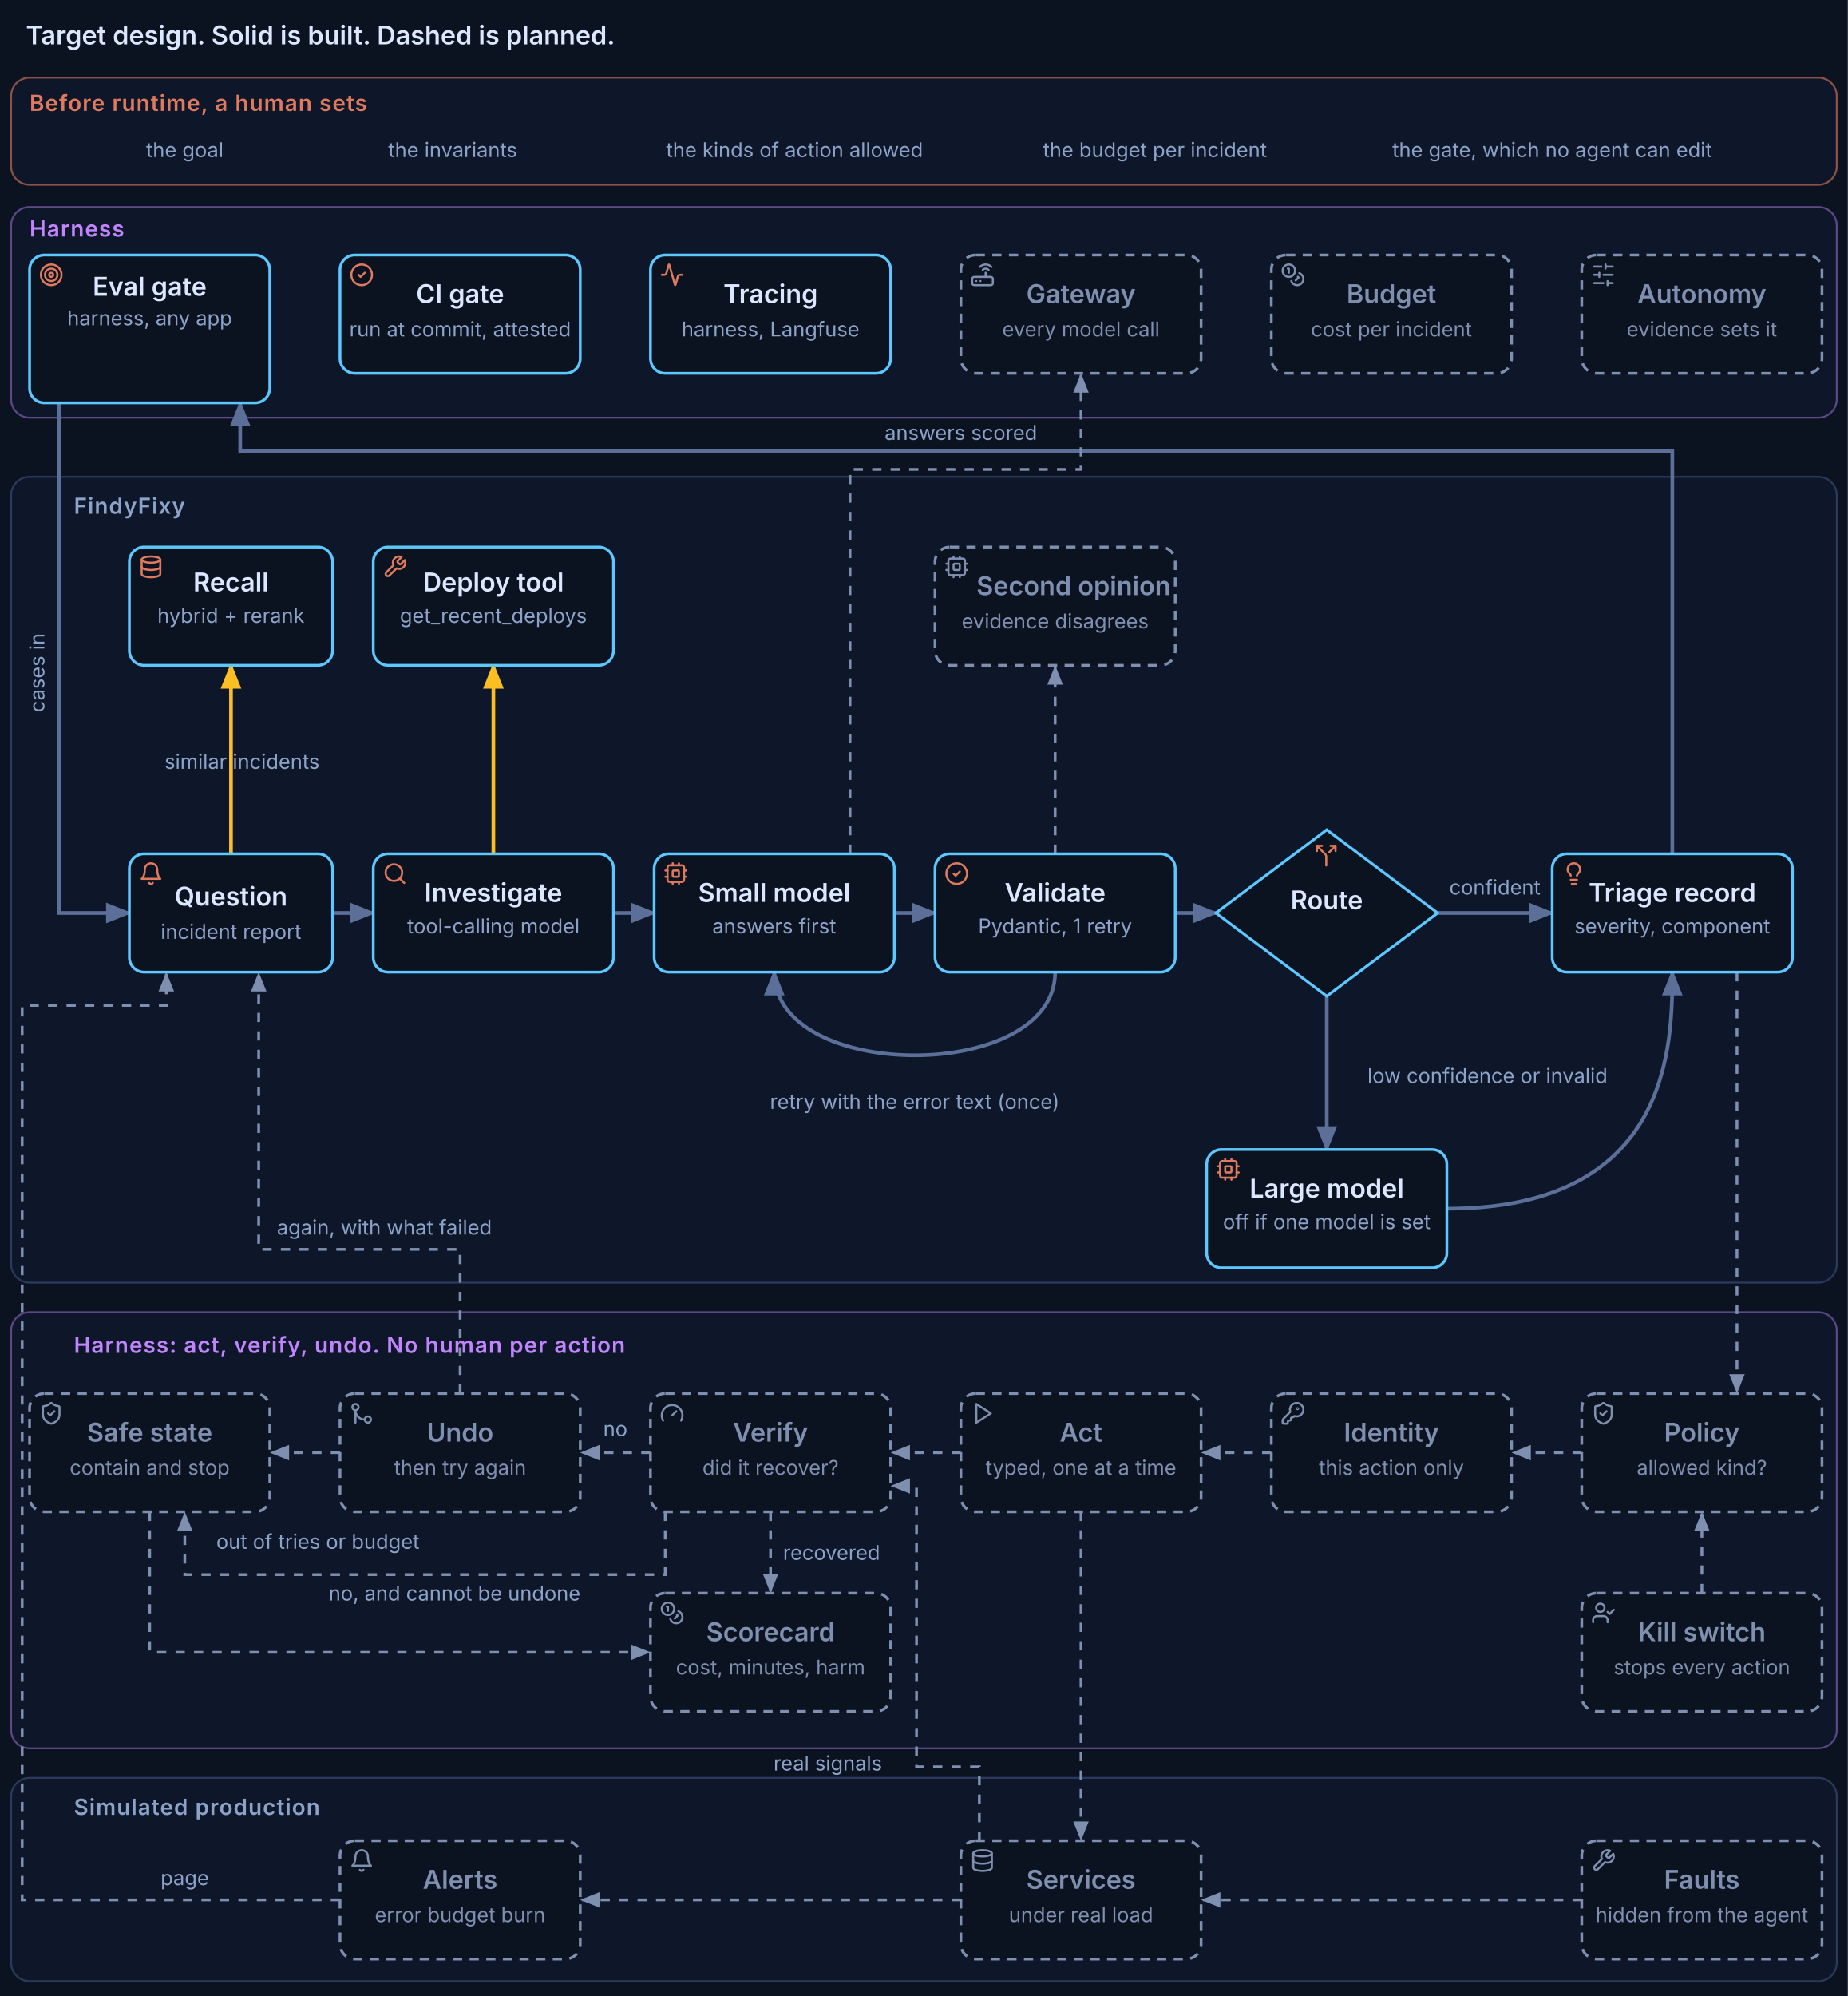
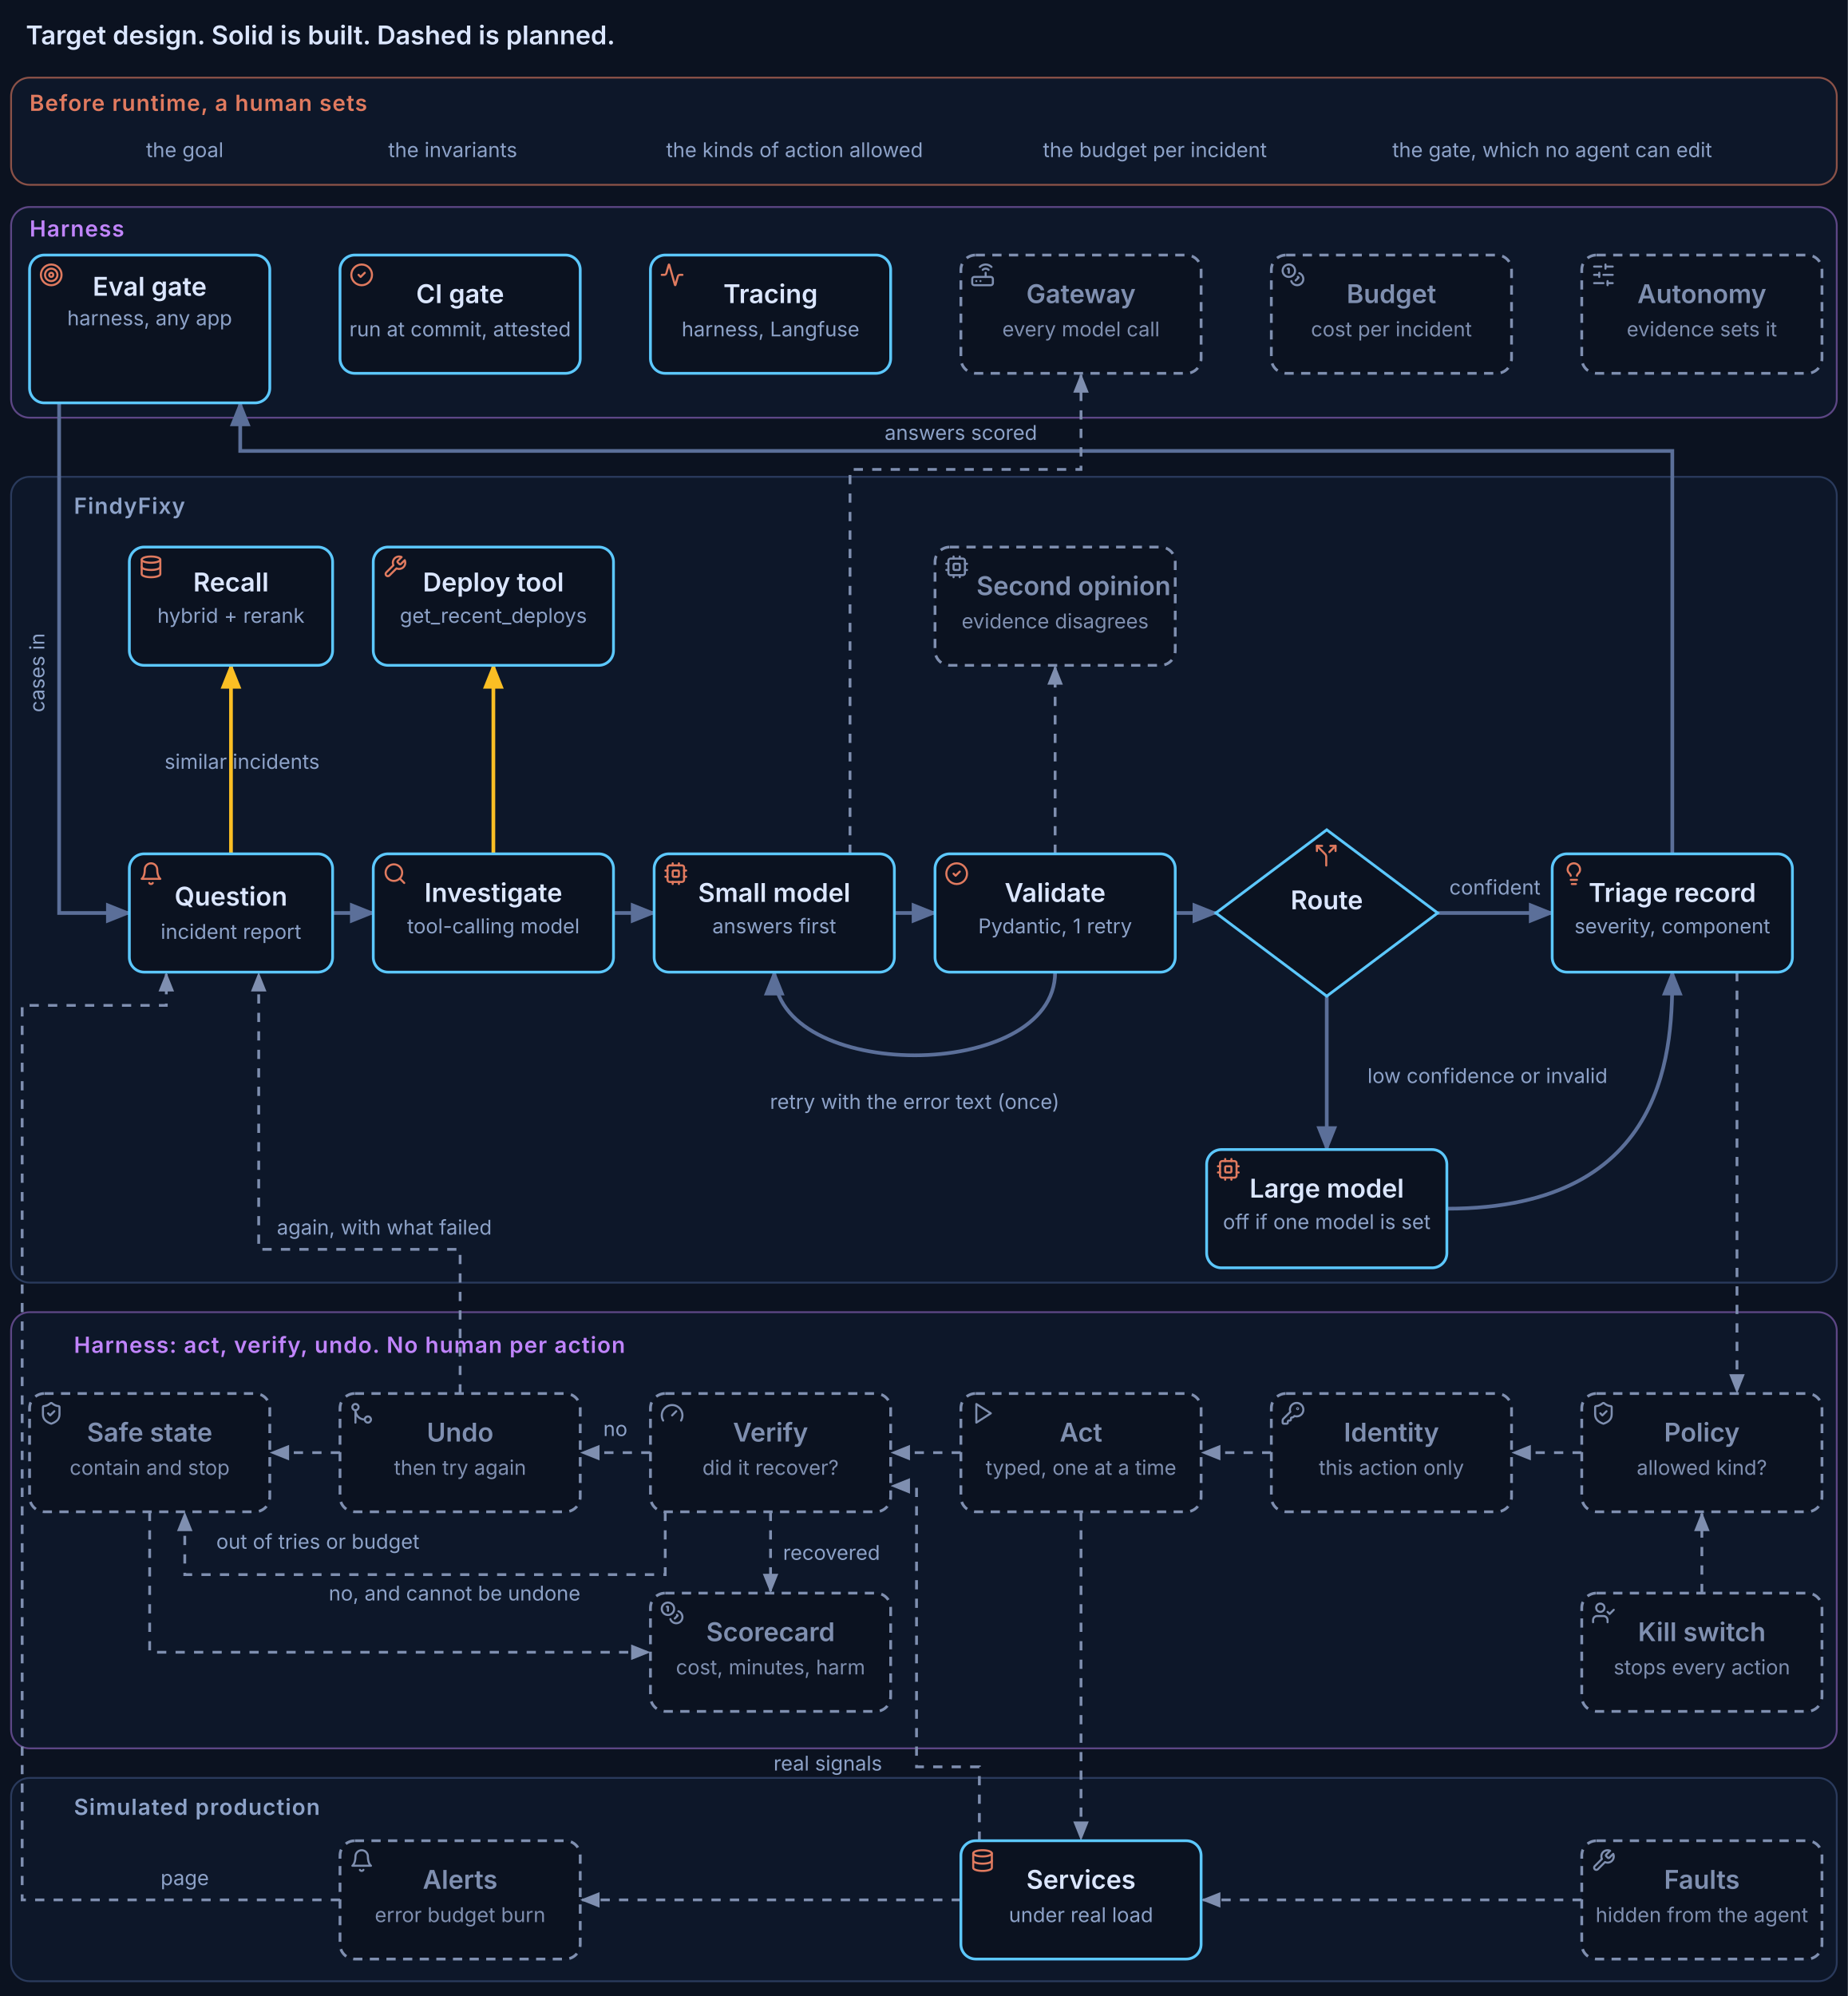
<svg xmlns="http://www.w3.org/2000/svg" viewBox="-60 -234 1000 1080" width="1000" height="1080" role="img" aria-label="Target design. Solid is built. Dashed is planned.">
  <style>
.lane { fill: #0d1729; stroke: #2a3a5c; stroke-width: 1; }
.lane.harness { stroke: #c084fc; stroke-opacity: .45; }
.lane-label { fill: #8da2c8; font-size: 12px; font-weight: 600; letter-spacing: .04em; }
.lane-label.harness { fill: #c084fc; }
.node rect, .node polygon { fill: #0b1220; stroke: #5cc8ff; stroke-width: 1.5; }
.node .t { fill: #dbe6ff; font-size: 14px; font-weight: 600; text-anchor: middle; }
.node .s, .node .badge { fill: #8da2c8; font-size: 11px; text-anchor: middle; }
.node[data-status=planned] rect { stroke: #7f8fb0; stroke-dasharray: 5 4; }
.node[data-status=planned] .t, .node[data-status=planned] .s { fill: #7f8fb0; }
.edge { fill: none; stroke: #5b6f99; stroke-width: 2; marker-end: url(#arrow); }
.edge.tool { stroke: #fbbf24; marker-end: url(#arrow-tool); }
.edge-label { fill: #8da2c8; font-size: 11px; text-anchor: middle; }
.edge.planned { stroke: #7f8fb0; stroke-width: 1.5; stroke-dasharray: 5 5; marker-end: url(#arrow-planned); }
.lane.human { stroke: #e07a5f; stroke-opacity: .6; }
.lane-label.human { fill: #e07a5f; }
.node .i.i.i { fill: none; stroke: #e07a5f; stroke-width: 2; stroke-linecap: round; stroke-linejoin: round; }
.node[data-status=planned] .i.i.i { stroke: #7f8fb0; stroke-dasharray: none; }
.caption { fill: #dbe6ff; font-size: 14px; font-weight: 600; }
text { font-family: ui-sans-serif, system-ui, -apple-system, "Segoe UI", sans-serif; }
</style>
  <defs>
    <marker id="arrow" viewBox="0 0 10 10" refX="9" refY="5" markerWidth="7" markerHeight="7" orient="auto">
      <path d="M0,1 L10,5 L0,9 z" fill="#5b6f99" />
    </marker>
    <marker id="arrow-tool" viewBox="0 0 10 10" refX="9" refY="5" markerWidth="7" markerHeight="7" orient="auto">
      <path d="M0,1 L10,5 L0,9 z" fill="#fbbf24" />
    </marker>
    <marker id="arrow-planned" viewBox="0 0 10 10" refX="9" refY="5" markerWidth="7" markerHeight="7" orient="auto">
      <path d="M0,1 L10,5 L0,9 z" fill="#7f8fb0" />
    </marker>
  </defs>
  <rect x="-60" y="-234" width="1000" height="1080" fill="#0b1220" />
  <text class="caption" x="-46" y="-210">Target design. Solid is built. Dashed is planned.</text>
  <rect class="lane human" x="-54" y="-192" width="988" height="58" rx="10" />
  <text class="lane-label human" x="-44" y="-174">Before runtime, a human sets</text>
  <rect class="lane harness" x="-54" y="-122" width="988" height="114" rx="10" />
  <text class="lane-label harness" x="-44" y="-106">Harness</text>
  <rect class="lane" x="-54" y="24" width="988" height="436" rx="10" />
  <text class="lane-label" x="-20" y="44">FindyFixy</text>
  <rect class="lane harness" x="-54" y="476" width="988" height="236" rx="10" />
  <text class="lane-label harness" x="-20" y="498">Harness: act, verify, undo. No human per action</text>
  <rect class="lane" x="-54" y="728" width="988" height="110" rx="10" />
  <text class="lane-label" x="-20" y="748">Simulated production</text>
  <path id="e_eval_q" class="edge" d="M-28,-16 L-28,260 L10,260" />
  <path id="e_rec_eval" class="edge" d="M845,228 L845,10 L70,10 L70,-16" />
  <path id="e_q_inv" class="edge" d="M120,260 L142,260" />
  <path id="e_inv_small" class="edge" d="M272,260 L294,260" />
  <path id="e_small_val" class="edge" d="M424,260 L446,260" />
  <path id="e_val_route" class="edge" d="M576,260 L598,260" />
  <path id="e_retry" class="edge" d="M511,292 C511,352 359,352 359,292" />
  <path id="e_route_rec" class="edge" d="M718,260 L780,260" />
  <path id="e_route_large" class="edge" d="M658,305 L658,388" />
  <path id="e_large_rec" class="edge" d="M723,420 C845,420 845,330 845,292" />
  <path id="e_q_recall" class="edge tool" d="M65,228 L65,126" />
  <path id="e_inv_tool" class="edge tool" d="M207,228 L207,126" />
  <path id="p_small_gateway" class="edge planned" d="M400,228 L400,20 L525,20 L525,-31" />
  <path id="p_val_second" class="edge planned" d="M511,228 L511,127" />
  <path id="p_rec_policy" class="edge planned" d="M880,292 L880,519" />
  <path id="p_policy_identity" class="edge planned" d="M796,552 L759,552" />
  <path id="p_identity_act" class="edge planned" d="M628,552 L591,552" />
  <path id="p_act_verify" class="edge planned" d="M460,552 L423,552" />
  <path id="p_verify_undo" class="edge planned" d="M292,552 L255,552" />
  <path id="p_verify_safe" class="edge planned" d="M300,584 L300,618 L40,618 L40,585" />
  <path id="p_undo_safe" class="edge planned" d="M124,552 L87,552" />
  <path id="p_undo_again" class="edge planned" d="M189,520 L189,442 L80,442 L80,293" />
  <path id="p_verify_score" class="edge planned" d="M357,584 L357,627" />
  <path id="p_safe_score" class="edge planned" d="M21,584 L21,660 L291,660" />
  <path id="p_kill_policy" class="edge planned" d="M861,628 L861,585" />
  <path id="p_act_services" class="edge planned" d="M525,584 L525,761" />
  <path id="p_services_verify" class="edge planned" d="M470,762 L470,722 L436,722 L436,570 L423,570" />
  <path id="p_services_alerts" class="edge planned" d="M460,794 L255,794" />
  <path id="p_faults_services" class="edge planned" d="M796,794 L591,794" />
  <path id="p_alerts_question" class="edge planned" d="M124,794 L-48,794 L-48,310 L30,310 L30,293" />
  <text class="edge-label" x="40" y="-149">the goal</text>
  <text class="edge-label" x="185" y="-149">the invariants</text>
  <text class="edge-label" x="370" y="-149">the kinds of action allowed</text>
  <text class="edge-label" x="565" y="-149">the budget per incident</text>
  <text class="edge-label" x="780" y="-149">the gate, which no agent can edit</text>
  <text class="edge-label" x="-36" y="130" transform="rotate(-90 -36 130)">cases in</text>
  <text class="edge-label" x="460" y="4">answers scored</text>
  <text class="edge-label" x="435" y="366">retry with the error text (once)</text>
  <text class="edge-label" x="749" y="250">confident</text>
  <text class="edge-label" x="745" y="352">low confidence or invalid</text>
  <text class="edge-label" x="71" y="182">similar incidents</text>
  <text class="edge-label" x="273" y="543">no</text>
  <text class="edge-label" x="112" y="604">out of tries or budget</text>
  <text class="edge-label" x="186" y="632">no, and cannot be undone</text>
  <text class="edge-label" x="148" y="434">again, with what failed</text>
  <text class="edge-label" x="390" y="610">recovered</text>
  <text class="edge-label" x="388" y="724">real signals</text>
  <text class="edge-label" x="40" y="786">page</text>
  <g class="node" id="n_q" data-status="built">
    <rect x="10" y="228" width="110" height="64" rx="8" />
    <path class="i" transform="translate(15 232) scale(.56)" d="M6 8a6 6 0 0 1 12 0c0 7 3 9 3 9H3s3-2 3-9" />
    <path class="i" transform="translate(15 232) scale(.56)" d="M10.3 21a1.94 1.94 0 0 0 3.4 0" />
    <text class="t" x="65" y="256">Question</text>
    <text class="s" x="65" y="274">incident report</text>
  </g>
  <g class="node" id="n_inv" data-status="built">
    <rect x="142" y="228" width="130" height="64" rx="8" />
    <circle class="i" transform="translate(147 232) scale(.56)" cx="11" cy="11" r="8" />
    <path class="i" transform="translate(147 232) scale(.56)" d="m21 21-4.3-4.3" />
    <text class="t" x="207" y="254">Investigate</text>
    <text class="s" x="207" y="271">tool-calling model</text>
    <text class="badge" x="207" y="286" id="b_inv"> </text>
  </g>
  <g class="node" id="n_small" data-status="built">
    <rect x="294" y="228" width="130" height="64" rx="8" />
    <rect class="i" transform="translate(299 232) scale(.56)" width="16" height="16" x="4" y="4" rx="2" />
    <rect class="i" transform="translate(299 232) scale(.56)" width="6" height="6" x="9" y="9" rx="1" />
    <path class="i" transform="translate(299 232) scale(.56)" d="M15 2v2" />
    <path class="i" transform="translate(299 232) scale(.56)" d="M15 20v2" />
    <path class="i" transform="translate(299 232) scale(.56)" d="M2 15h2" />
    <path class="i" transform="translate(299 232) scale(.56)" d="M2 9h2" />
    <path class="i" transform="translate(299 232) scale(.56)" d="M20 15h2" />
    <path class="i" transform="translate(299 232) scale(.56)" d="M20 9h2" />
    <path class="i" transform="translate(299 232) scale(.56)" d="M9 2v2" />
    <path class="i" transform="translate(299 232) scale(.56)" d="M9 20v2" />
    <text class="t" x="359" y="254">Small model</text>
    <text class="s" x="359" y="271">answers first</text>
    <text class="badge" x="359" y="286" id="b_small"> </text>
  </g>
  <g class="node" id="n_val" data-status="built">
    <rect x="446" y="228" width="130" height="64" rx="8" />
    <circle class="i" transform="translate(451 232) scale(.56)" cx="12" cy="12" r="10" />
    <path class="i" transform="translate(451 232) scale(.56)" d="m9 12 2 2 4-4" />
    <text class="t" x="511" y="254">Validate</text>
    <text class="s" x="511" y="271">Pydantic, 1 retry</text>
    <text class="badge" x="511" y="286" id="b_val"> </text>
  </g>
  <g class="node" id="n_route" data-status="built">
    <polygon points="658,215 718,260 658,305 598,260" />
    <path class="i" transform="translate(651 222) scale(.56)" d="M16 3h5v5" />
    <path class="i" transform="translate(651 222) scale(.56)" d="M8 3H3v5" />
    <path class="i" transform="translate(651 222) scale(.56)" d="M12 22v-8.3a4 4 0 0 0-1.172-2.872L3 3" />
    <path class="i" transform="translate(651 222) scale(.56)" d="m15 9 6-6" />
    <text class="t" x="658" y="258">Route</text>
    <text class="badge" x="658" y="274" id="b_route"> </text>
  </g>
  <g class="node" id="n_large" data-status="built">
    <rect x="593" y="388" width="130" height="64" rx="8" />
    <rect class="i" transform="translate(598 392) scale(.56)" width="16" height="16" x="4" y="4" rx="2" />
    <rect class="i" transform="translate(598 392) scale(.56)" width="6" height="6" x="9" y="9" rx="1" />
    <path class="i" transform="translate(598 392) scale(.56)" d="M15 2v2" />
    <path class="i" transform="translate(598 392) scale(.56)" d="M15 20v2" />
    <path class="i" transform="translate(598 392) scale(.56)" d="M2 15h2" />
    <path class="i" transform="translate(598 392) scale(.56)" d="M2 9h2" />
    <path class="i" transform="translate(598 392) scale(.56)" d="M20 15h2" />
    <path class="i" transform="translate(598 392) scale(.56)" d="M20 9h2" />
    <path class="i" transform="translate(598 392) scale(.56)" d="M9 2v2" />
    <path class="i" transform="translate(598 392) scale(.56)" d="M9 20v2" />
    <text class="t" x="658" y="414">Large model</text>
    <text class="s" x="658" y="431">off if one model is set</text>
    <text class="badge" x="658" y="446" id="b_large"> </text>
  </g>
  <g class="node" id="n_rec" data-status="built">
    <rect x="780" y="228" width="130" height="64" rx="8" />
    <path class="i" transform="translate(785 232) scale(.56)" d="M15 14c.2-1 .7-1.7 1.5-2.5 1-.9 1.5-2.2 1.5-3.5A6 6 0 0 0 6 8c0 1 .2 2.2 1.5 3.5.7.7 1.3 1.5 1.5 2.5" />
    <path class="i" transform="translate(785 232) scale(.56)" d="M9 18h6" />
    <path class="i" transform="translate(785 232) scale(.56)" d="M10 22h4" />
    <text class="t" x="845" y="254">Triage record</text>
    <text class="s" x="845" y="271">severity, component</text>
    <text class="badge" x="845" y="286" id="b_rec"> </text>
  </g>
  <g class="node" id="n_recall" data-status="built">
    <rect x="10" y="62" width="110" height="64" rx="8" />
    <ellipse class="i" transform="translate(15 66) scale(.56)" cx="12" cy="5" rx="9" ry="3" />
    <path class="i" transform="translate(15 66) scale(.56)" d="M3 5V19A9 3 0 0 0 21 19V5" />
    <path class="i" transform="translate(15 66) scale(.56)" d="M3 12A9 3 0 0 0 21 12" />
    <text class="t" x="65" y="86">Recall</text>
    <text class="s" x="65" y="103">hybrid + rerank</text>
    <text class="badge" x="65" y="119" id="b_recall"> </text>
  </g>
  <g class="node" id="n_tool" data-status="built">
    <rect x="142" y="62" width="130" height="64" rx="8" />
    <path class="i" transform="translate(147 66) scale(.56)" d="M14.7 6.3a1 1 0 0 0 0 1.4l1.6 1.6a1 1 0 0 0 1.4 0l3.77-3.77a6 6 0 0 1-7.94 7.94l-6.91 6.91a2.12 2.12 0 0 1-3-3l6.91-6.91a6 6 0 0 1 7.94-7.94l-3.76 3.76z" />
    <text class="t" x="207" y="86">Deploy tool</text>
    <text class="s" x="207" y="103">get_recent_deploys</text>
    <text class="badge" x="207" y="119" id="b_tool"> </text>
  </g>
  <g class="node" id="n_eval" data-status="built">
    <rect x="-44" y="-96" width="130" height="80" rx="8" />
    <circle class="i" transform="translate(-39 -92) scale(.56)" cx="12" cy="12" r="10" />
    <circle class="i" transform="translate(-39 -92) scale(.56)" cx="12" cy="12" r="6" />
    <circle class="i" transform="translate(-39 -92) scale(.56)" cx="12" cy="12" r="2" />
    <text class="t" x="21" y="-74">Eval gate</text>
    <text class="s" x="21" y="-58">harness, any app</text>
    <text class="badge" x="21" y="-43" id="b_eval"> </text>
    <text class="badge" x="21" y="-28" id="b_evalscore"> </text>
  </g>
  <g class="node" data-status="built">
    <rect x="124" y="-96" width="130" height="64" rx="8" />
    <circle class="i" transform="translate(129 -92) scale(.56)" cx="12" cy="12" r="10" />
    <path class="i" transform="translate(129 -92) scale(.56)" d="m9 12 2 2 4-4" />
    <text class="t" x="189" y="-70">CI gate</text>
    <text class="s" x="189" y="-52">run at commit, attested</text>
  </g>
  <g class="node" data-status="built">
    <rect x="292" y="-96" width="130" height="64" rx="8" />
    <path class="i" transform="translate(297 -92) scale(.56)" d="M22 12h-2.48a2 2 0 0 0-1.93 1.46l-2.35 8.36a.25.25 0 0 1-.48 0L9.24 2.18a.25.25 0 0 0-.48 0l-2.35 8.36A2 2 0 0 1 4.49 12H2" />
    <text class="t" x="357" y="-70">Tracing</text>
    <text class="s" x="357" y="-52">harness, Langfuse</text>
  </g>
  <g class="node" data-status="planned">
    <rect x="460" y="-96" width="130" height="64" rx="8" />
    <rect class="i" transform="translate(465 -92) scale(.56)" width="20" height="8" x="2" y="14" rx="2" />
    <path class="i" transform="translate(465 -92) scale(.56)" d="M6.01 18H6" />
    <path class="i" transform="translate(465 -92) scale(.56)" d="M10.01 18H10" />
    <path class="i" transform="translate(465 -92) scale(.56)" d="M15 10v4" />
    <path class="i" transform="translate(465 -92) scale(.56)" d="M17.84 7.17a4 4 0 0 0-5.66 0" />
    <path class="i" transform="translate(465 -92) scale(.56)" d="M20.66 4.34a8 8 0 0 0-11.31 0" />
    <text class="t" x="525" y="-70">Gateway</text>
    <text class="s" x="525" y="-52">every model call</text>
  </g>
  <g class="node" data-status="planned">
    <rect x="628" y="-96" width="130" height="64" rx="8" />
    <circle class="i" transform="translate(633 -92) scale(.56)" cx="8" cy="8" r="6" />
    <path class="i" transform="translate(633 -92) scale(.56)" d="M18.09 10.37A6 6 0 1 1 10.34 18" />
    <path class="i" transform="translate(633 -92) scale(.56)" d="M7 6h1v4" />
    <path class="i" transform="translate(633 -92) scale(.56)" d="m16.71 13.88.7.71-2.82 2.82" />
    <text class="t" x="693" y="-70">Budget</text>
    <text class="s" x="693" y="-52">cost per incident</text>
  </g>
  <g class="node" data-status="planned">
    <rect x="796" y="-96" width="130" height="64" rx="8" />
    <line class="i" transform="translate(801 -92) scale(.56)" x1="21" x2="14" y1="4" y2="4" />
    <line class="i" transform="translate(801 -92) scale(.56)" x1="10" x2="3" y1="4" y2="4" />
    <line class="i" transform="translate(801 -92) scale(.56)" x1="21" x2="12" y1="12" y2="12" />
    <line class="i" transform="translate(801 -92) scale(.56)" x1="8" x2="3" y1="12" y2="12" />
    <line class="i" transform="translate(801 -92) scale(.56)" x1="21" x2="16" y1="20" y2="20" />
    <line class="i" transform="translate(801 -92) scale(.56)" x1="12" x2="3" y1="20" y2="20" />
    <line class="i" transform="translate(801 -92) scale(.56)" x1="14" x2="14" y1="2" y2="6" />
    <line class="i" transform="translate(801 -92) scale(.56)" x1="8" x2="8" y1="10" y2="14" />
    <line class="i" transform="translate(801 -92) scale(.56)" x1="16" x2="16" y1="18" y2="22" />
    <text class="t" x="861" y="-70">Autonomy</text>
    <text class="s" x="861" y="-52">evidence sets it</text>
  </g>
  <g class="node" data-status="planned">
    <rect x="446" y="62" width="130" height="64" rx="8" />
    <rect class="i" transform="translate(451 66) scale(.56)" width="16" height="16" x="4" y="4" rx="2" />
    <rect class="i" transform="translate(451 66) scale(.56)" width="6" height="6" x="9" y="9" rx="1" />
    <path class="i" transform="translate(451 66) scale(.56)" d="M15 2v2" />
    <path class="i" transform="translate(451 66) scale(.56)" d="M15 20v2" />
    <path class="i" transform="translate(451 66) scale(.56)" d="M2 15h2" />
    <path class="i" transform="translate(451 66) scale(.56)" d="M2 9h2" />
    <path class="i" transform="translate(451 66) scale(.56)" d="M20 15h2" />
    <path class="i" transform="translate(451 66) scale(.56)" d="M20 9h2" />
    <path class="i" transform="translate(451 66) scale(.56)" d="M9 2v2" />
    <path class="i" transform="translate(451 66) scale(.56)" d="M9 20v2" />
    <text class="t" x="521" y="88">Second opinion</text>
    <text class="s" x="511" y="106">evidence disagrees</text>
  </g>
  <g class="node" data-status="planned">
    <rect x="796" y="520" width="130" height="64" rx="8" />
    <path class="i" transform="translate(801 524) scale(.56)" d="M20 13c0 5-3.5 7.5-7.66 8.95a1 1 0 0 1-.67-.01C7.5 20.5 4 18 4 13V6a1 1 0 0 1 1-1c2 0 4.5-1.2 6.24-2.72a1.17 1.17 0 0 1 1.52 0C14.51 3.81 17 5 19 5a1 1 0 0 1 1 1z" />
    <path class="i" transform="translate(801 524) scale(.56)" d="m9 12 2 2 4-4" />
    <text class="t" x="861" y="546">Policy</text>
    <text class="s" x="861" y="564">allowed kind?</text>
  </g>
  <g class="node" data-status="planned">
    <rect x="628" y="520" width="130" height="64" rx="8" />
    <path class="i" transform="translate(633 524) scale(.56)" d="M2.586 17.414A2 2 0 0 0 2 18.828V21a1 1 0 0 0 1 1h3a1 1 0 0 0 1-1v-1a1 1 0 0 1 1-1h1a1 1 0 0 0 1-1v-1a1 1 0 0 1 1-1h.172a2 2 0 0 0 1.414-.586l.814-.814a6.5 6.5 0 1 0-4-4z" />
    <circle class="i" transform="translate(633 524) scale(.56)" cx="16.5" cy="7.5" r=".5" />
    <text class="t" x="693" y="546">Identity</text>
    <text class="s" x="693" y="564">this action only</text>
  </g>
  <g class="node" data-status="planned">
    <rect x="460" y="520" width="130" height="64" rx="8" />
    <polygon class="i" transform="translate(465 524) scale(.56)" points="6 3 20 12 6 21 6 3" />
    <text class="t" x="525" y="546">Act</text>
    <text class="s" x="525" y="564">typed, one at a time</text>
  </g>
  <g class="node" data-status="planned">
    <rect x="292" y="520" width="130" height="64" rx="8" />
    <path class="i" transform="translate(297 524) scale(.56)" d="m12 14 4-4" />
    <path class="i" transform="translate(297 524) scale(.56)" d="M3.34 19a10 10 0 1 1 17.32 0" />
    <text class="t" x="357" y="546">Verify</text>
    <text class="s" x="357" y="564">did it recover?</text>
  </g>
  <g class="node" data-status="planned">
    <rect x="124" y="520" width="130" height="64" rx="8" />
    <circle class="i" transform="translate(129 524) scale(.56)" cx="18" cy="18" r="3" />
    <circle class="i" transform="translate(129 524) scale(.56)" cx="6" cy="6" r="3" />
    <path class="i" transform="translate(129 524) scale(.56)" d="M6 21V9a9 9 0 0 0 9 9" />
    <text class="t" x="189" y="546">Undo</text>
    <text class="s" x="189" y="564">then try again</text>
  </g>
  <g class="node" data-status="planned">
    <rect x="-44" y="520" width="130" height="64" rx="8" />
    <path class="i" transform="translate(-39 524) scale(.56)" d="M20 13c0 5-3.5 7.5-7.66 8.95a1 1 0 0 1-.67-.01C7.5 20.5 4 18 4 13V6a1 1 0 0 1 1-1c2 0 4.5-1.2 6.24-2.72a1.17 1.17 0 0 1 1.52 0C14.51 3.81 17 5 19 5a1 1 0 0 1 1 1z" />
    <path class="i" transform="translate(-39 524) scale(.56)" d="m9 12 2 2 4-4" />
    <text class="t" x="21" y="546">Safe state</text>
    <text class="s" x="21" y="564">contain and stop</text>
  </g>
  <g class="node" data-status="planned">
    <rect x="292" y="628" width="130" height="64" rx="8" />
    <circle class="i" transform="translate(297 632) scale(.56)" cx="8" cy="8" r="6" />
    <path class="i" transform="translate(297 632) scale(.56)" d="M18.09 10.37A6 6 0 1 1 10.34 18" />
    <path class="i" transform="translate(297 632) scale(.56)" d="M7 6h1v4" />
    <path class="i" transform="translate(297 632) scale(.56)" d="m16.71 13.88.7.71-2.82 2.82" />
    <text class="t" x="357" y="654">Scorecard</text>
    <text class="s" x="357" y="672">cost, minutes, harm</text>
  </g>
  <g class="node" data-status="planned">
    <rect x="796" y="628" width="130" height="64" rx="8" />
    <path class="i" transform="translate(801 632) scale(.56)" d="M16 21v-2a4 4 0 0 0-4-4H6a4 4 0 0 0-4 4v2" />
    <circle class="i" transform="translate(801 632) scale(.56)" cx="9" cy="7" r="4" />
    <polyline class="i" transform="translate(801 632) scale(.56)" points="16 11 18 13 22 9" />
    <text class="t" x="861" y="654">Kill switch</text>
    <text class="s" x="861" y="672">stops every action</text>
  </g>
  <g class="node" data-status="planned">
    <rect x="124" y="762" width="130" height="64" rx="8" />
    <path class="i" transform="translate(129 766) scale(.56)" d="M6 8a6 6 0 0 1 12 0c0 7 3 9 3 9H3s3-2 3-9" />
    <path class="i" transform="translate(129 766) scale(.56)" d="M10.3 21a1.94 1.94 0 0 0 3.4 0" />
    <text class="t" x="189" y="788">Alerts</text>
    <text class="s" x="189" y="806">error budget burn</text>
  </g>
-   <g class="node" data-status="planned">
+   <g class="node" data-status="built">
    <rect x="460" y="762" width="130" height="64" rx="8" />
    <ellipse class="i" transform="translate(465 766) scale(.56)" cx="12" cy="5" rx="9" ry="3" />
    <path class="i" transform="translate(465 766) scale(.56)" d="M3 5V19A9 3 0 0 0 21 19V5" />
    <path class="i" transform="translate(465 766) scale(.56)" d="M3 12A9 3 0 0 0 21 12" />
    <text class="t" x="525" y="788">Services</text>
    <text class="s" x="525" y="806">under real load</text>
  </g>
  <g class="node" data-status="planned">
    <rect x="796" y="762" width="130" height="64" rx="8" />
    <path class="i" transform="translate(801 766) scale(.56)" d="M14.7 6.3a1 1 0 0 0 0 1.4l1.6 1.6a1 1 0 0 0 1.4 0l3.77-3.77a6 6 0 0 1-7.94 7.94l-6.91 6.91a2.12 2.12 0 0 1-3-3l6.91-6.91a6 6 0 0 1 7.94-7.94l-3.76 3.76z" />
    <text class="t" x="861" y="788">Faults</text>
    <text class="s" x="861" y="806">hidden from the agent</text>
  </g>
</svg>
